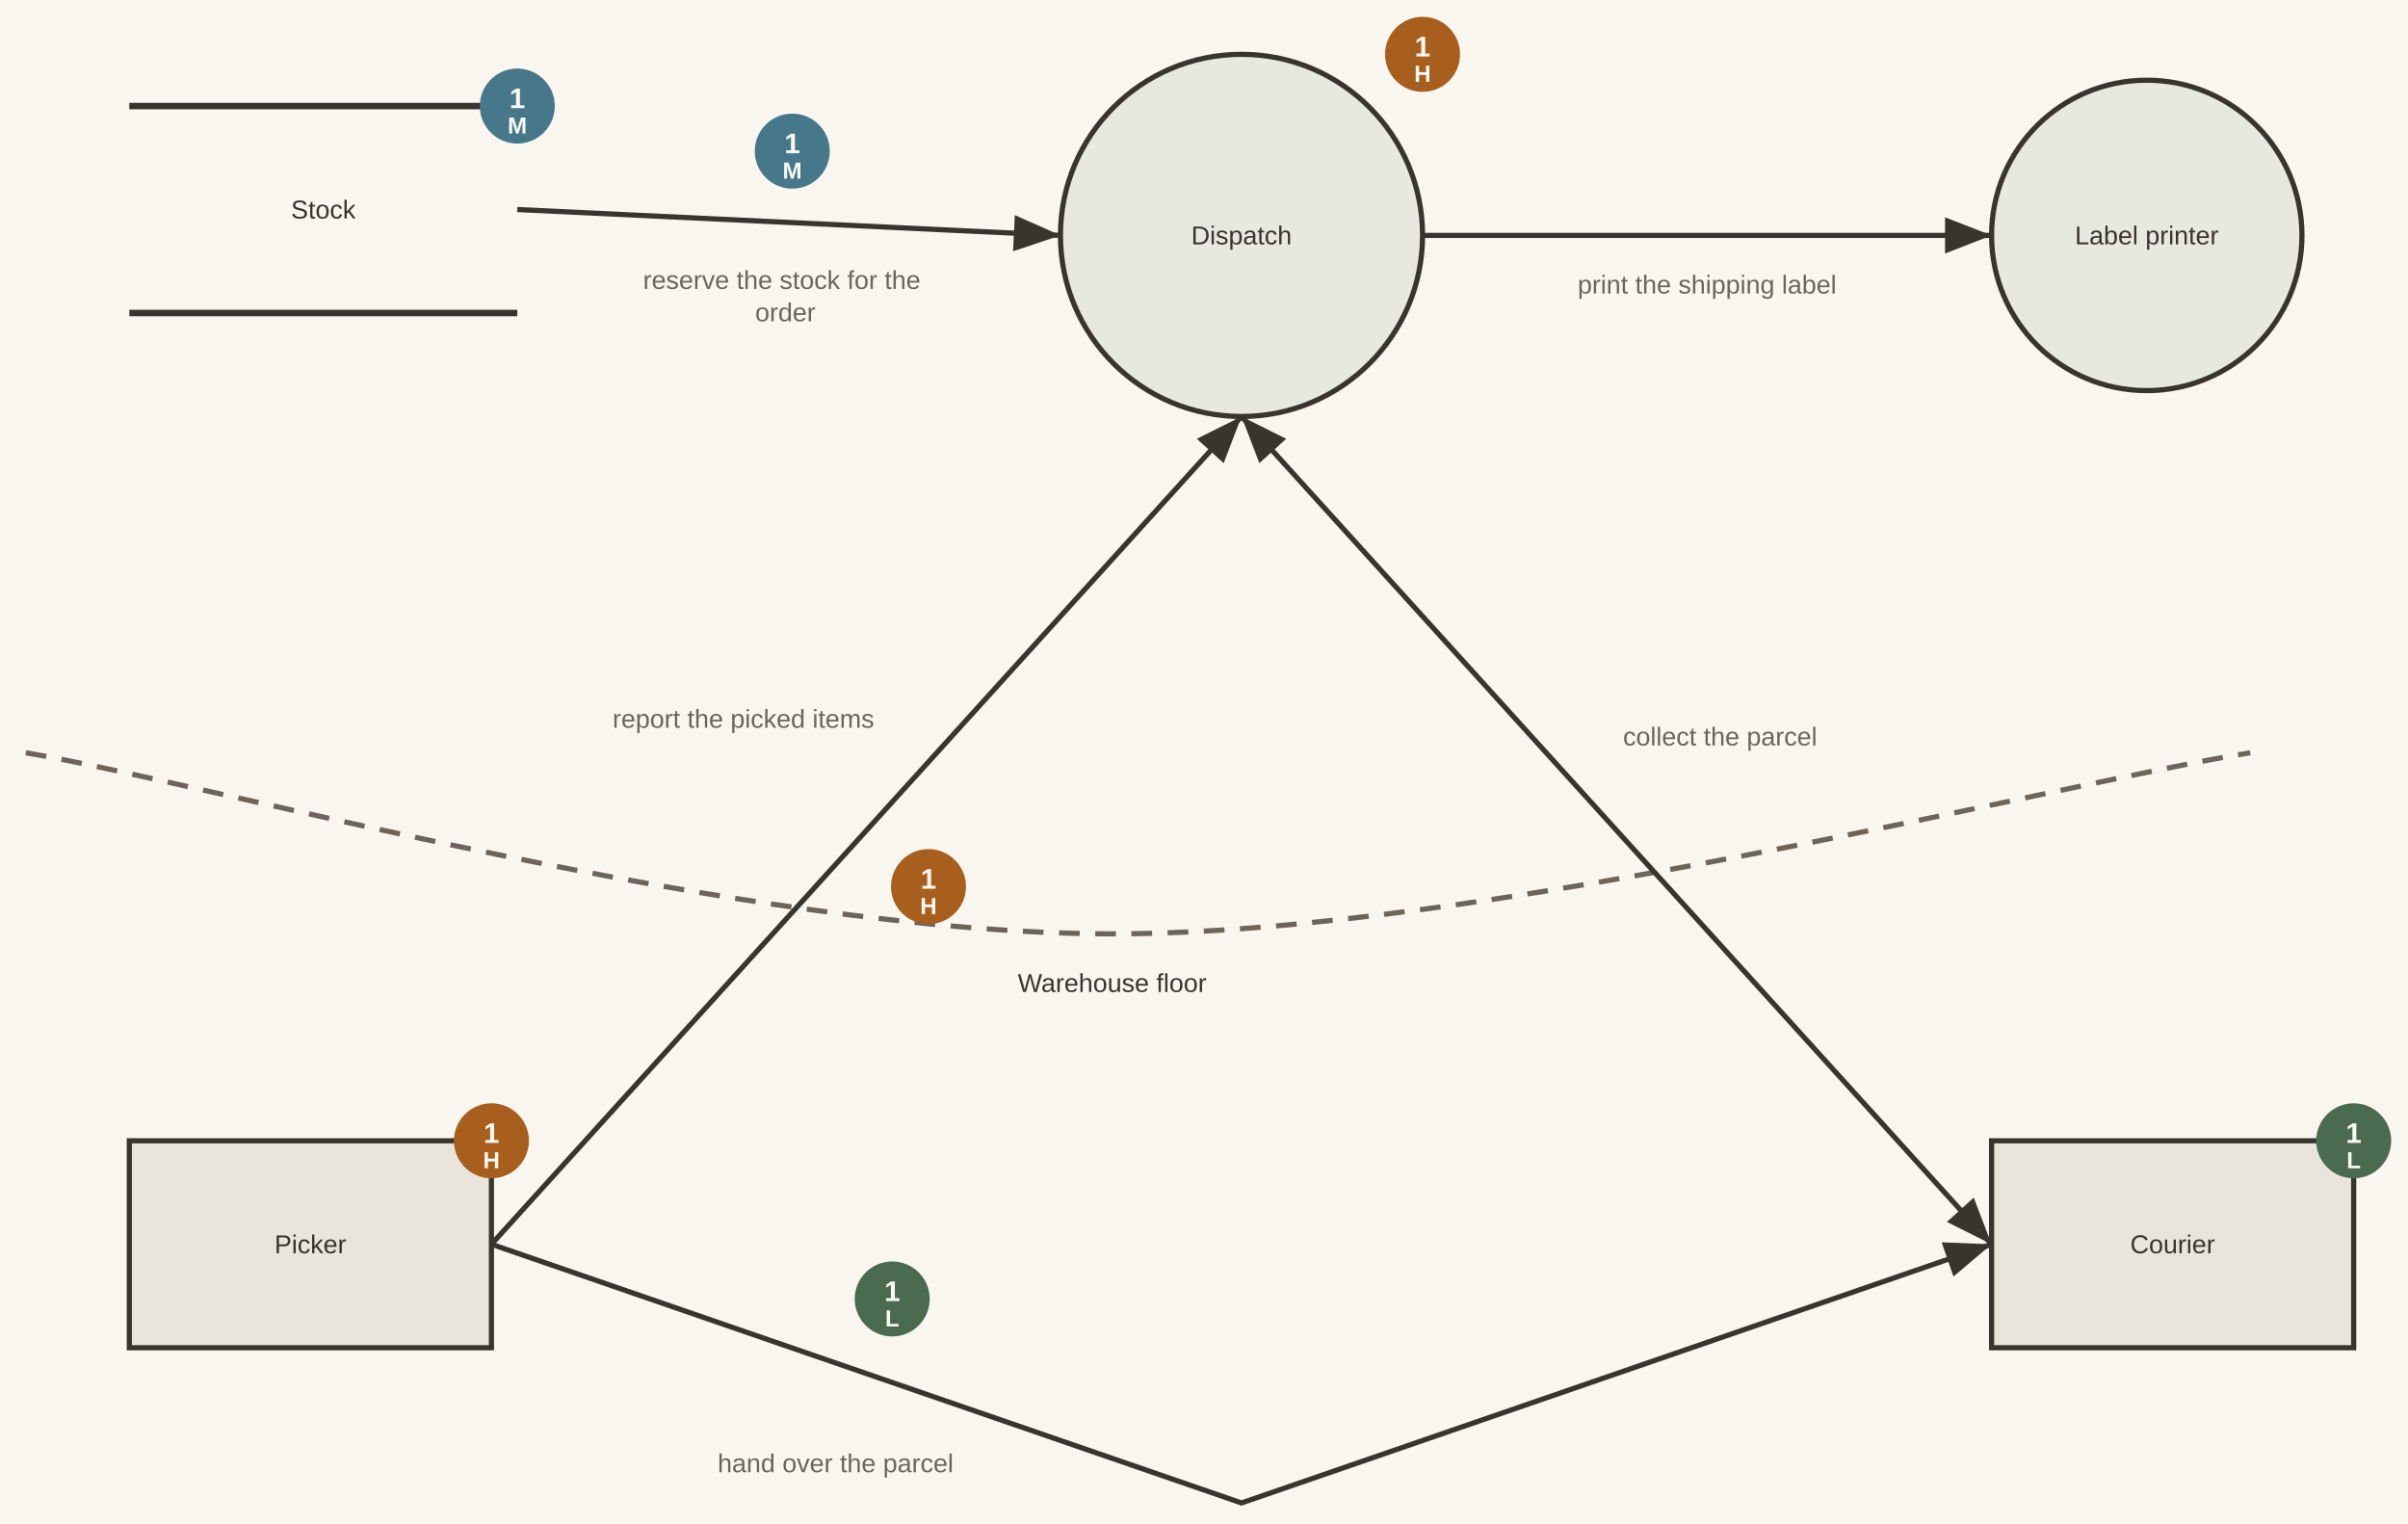
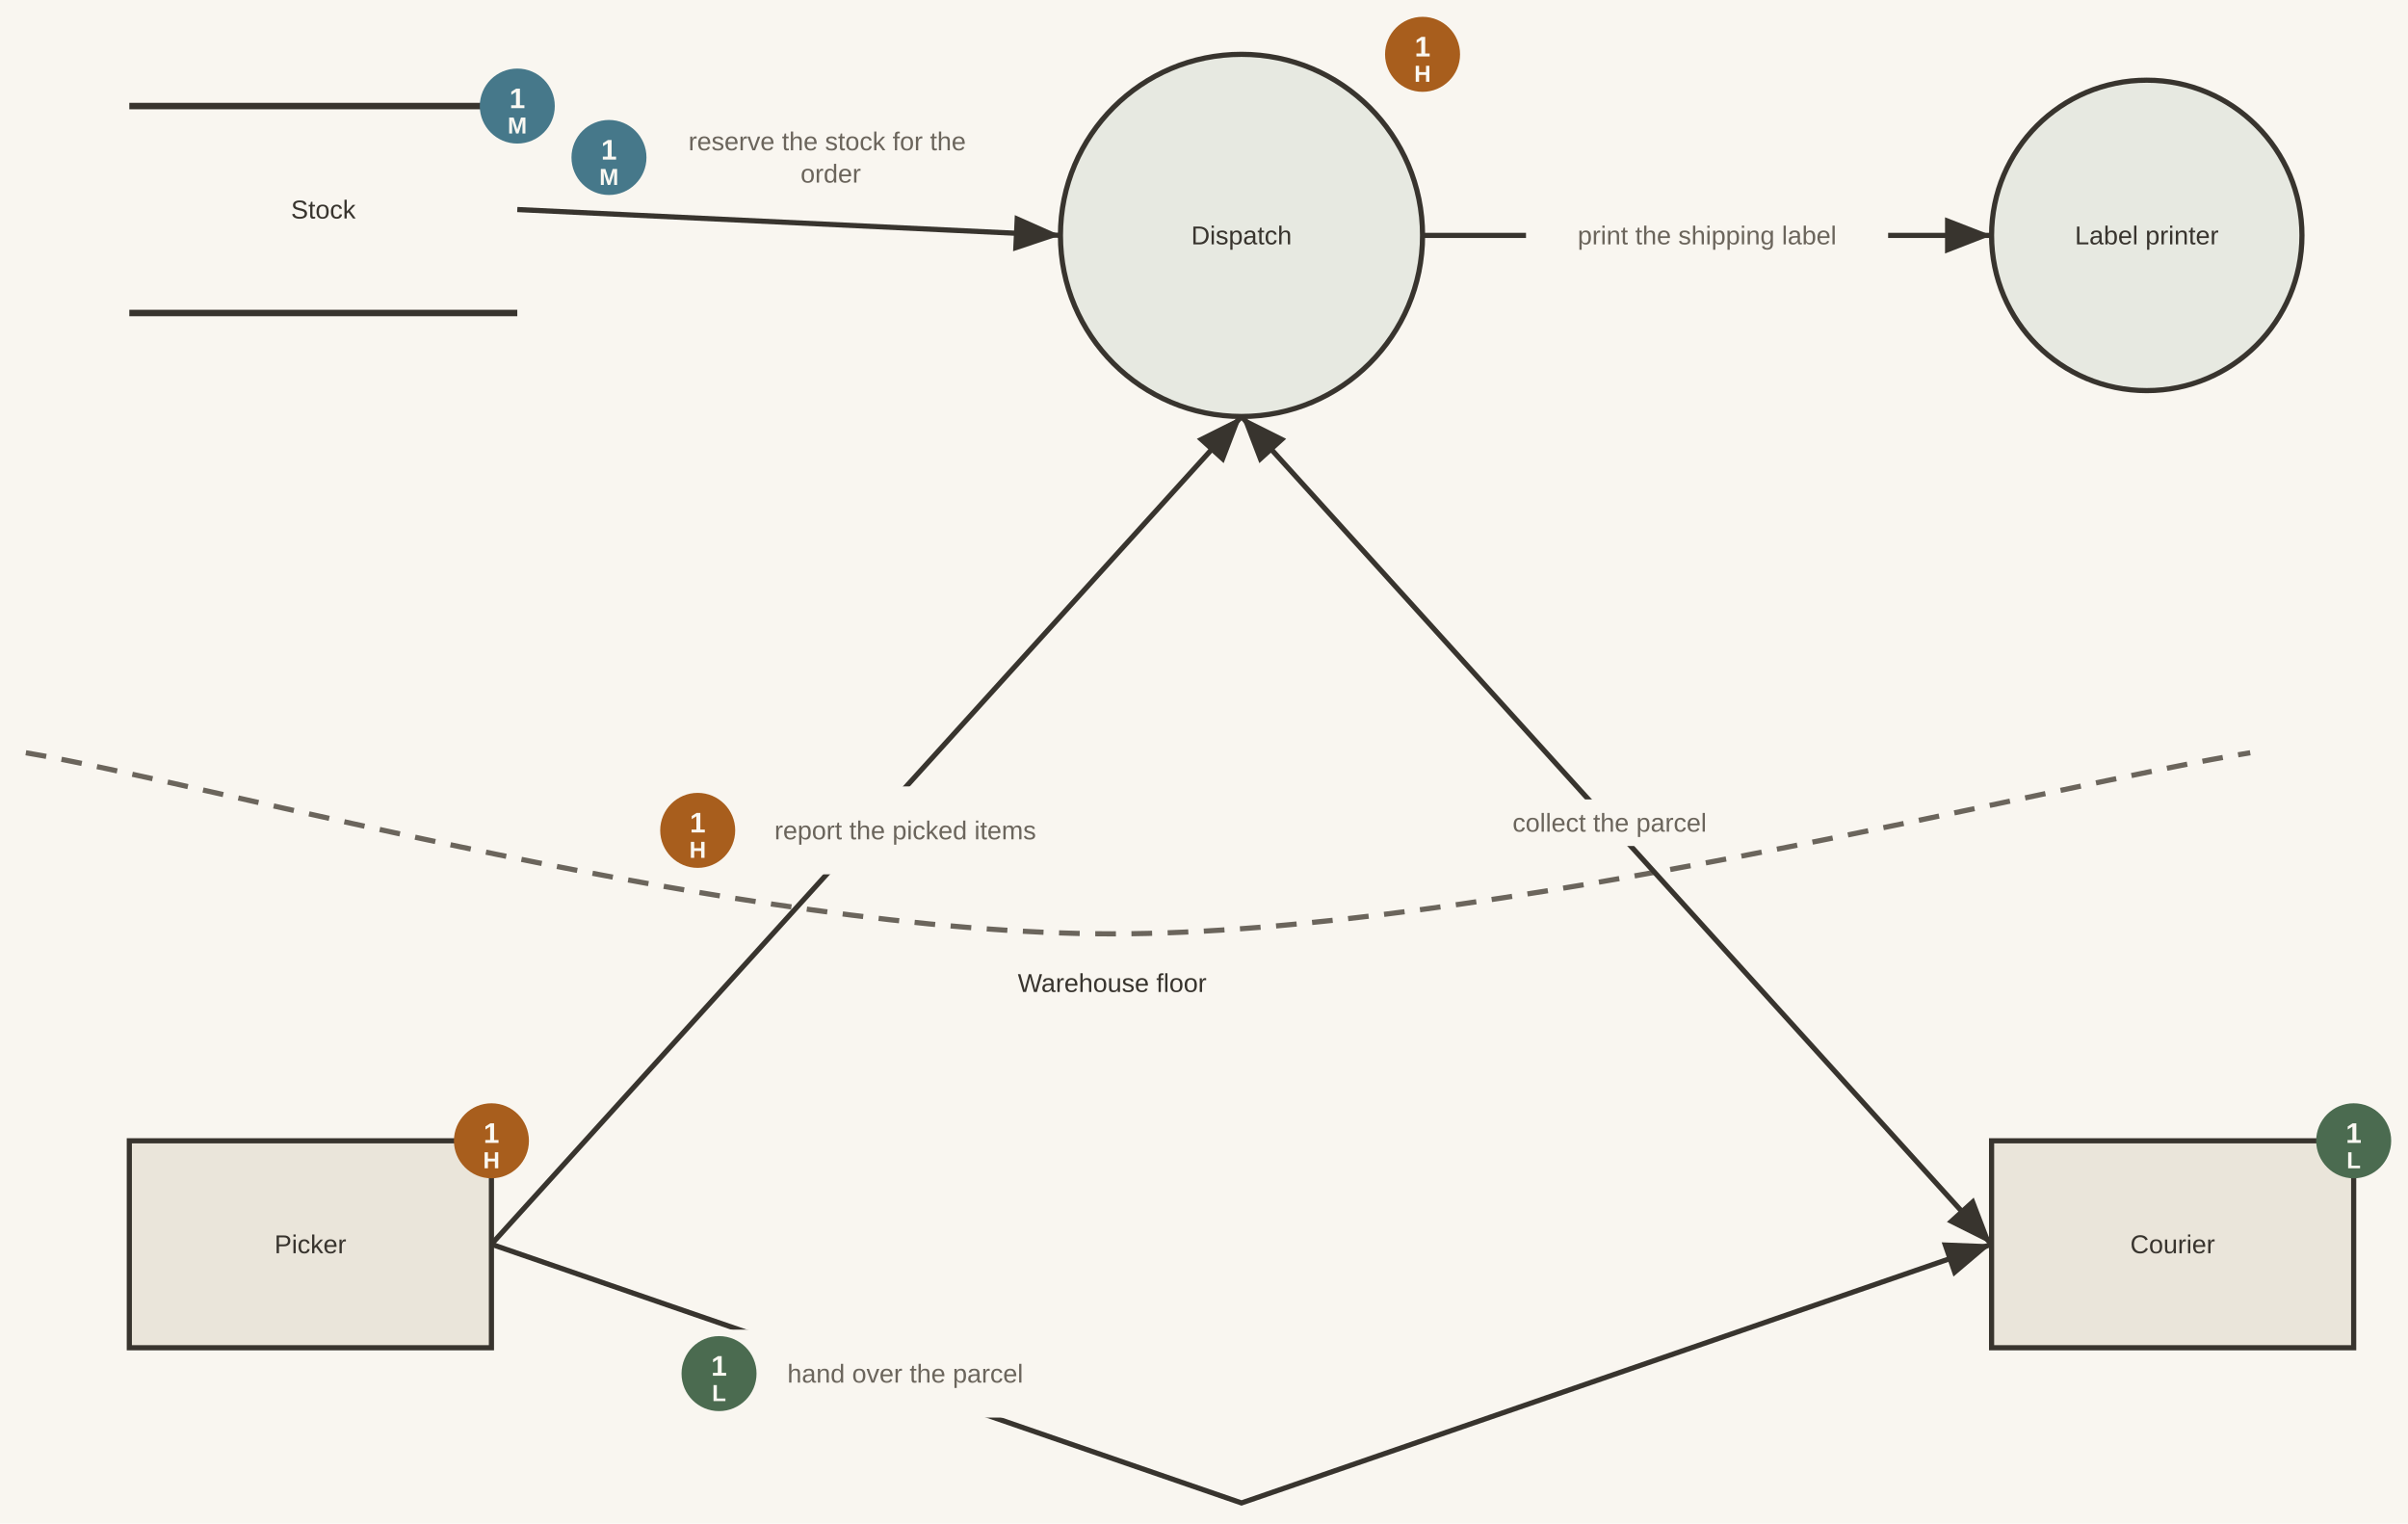
<svg xmlns="http://www.w3.org/2000/svg" viewBox="-10 39 931 589" width="931" height="589">
  <rect x="-10" y="39" width="931" height="589" fill="#F9F6F0" />
  <style>.saer-diagram-element {
  font-family: "Liberation Sans";
}
.saer-diagram-shape {
  fill: #FAF8F2;
  stroke: #38342E;
  stroke-width: 2;
}
.saer-diagram-actor {
  fill: #EAE5DA;
}
.saer-diagram-process {
  fill: #E7E9E1;
}
.saer-diagram-store {
  fill: none;
  stroke-width: 2.5;
}
.saer-diagram-boundary-box,
.saer-diagram-boundary-curve {
  fill: none;
  stroke: #6B655C;
  stroke-width: 2;
  stroke-dasharray: 8 6;
}
.saer-diagram-out-of-scope {
  opacity: 0.5;
}
.saer-diagram-out-of-scope .saer-diagram-shape {
  stroke-dasharray: 6 4;
}
.saer-diagram-label {
  fill: #38342E;
  font-size: 10px;
  font-weight: 500;
  text-anchor: middle;
  dominant-baseline: central;
}
.saer-diagram-note {
  fill: #6B655C;
  font-size: 12px;
  text-anchor: middle;
  dominant-baseline: central;
}
.saer-diagram-flow {
  fill: none;
}
.saer-diagram-flow-arrow {
  fill: #38342E;
  stroke: none;
}
.saer-diagram-flow-label {
  fill: #6B655C;
  font-size: 10px;
  text-anchor: middle;
  dominant-baseline: central;
-   paint-order: stroke;
-   stroke: #F9F6F0;
-   stroke-width: 3;
-   stroke-linejoin: round;
+ }
+ .saer-diagram-flow-backing {
+   fill: #F9F6F0;
+   stroke: none;
}
.saer-diagram-badge {
  stroke: #FAF8F2;
  stroke-width: 3;
}
.saer-diagram-badge-count {
  fill: #FAF8F2;
  stroke: none;
  font-weight: 600;
  text-anchor: middle;
  dominant-baseline: central;
}
.saer-diagram-badge-primary .saer-diagram-badge-count {
  font-size: 11px;
}
.saer-diagram-badge-secondary .saer-diagram-badge-count {
  font-size: 9px;
}
.saer-diagram-badge-mark {
  fill: #FAF8F2;
  stroke: none;
  font-size: 9px;
  font-weight: 700;
  text-anchor: middle;
  dominant-baseline: central;
}
.saer-diagram-badge-flag {
  stroke-linejoin: round;
}
.saer-diagram-tone-critical {
  fill: #C14339;
}
.saer-diagram-tone-high {
  fill: #A85E1D;
}
.saer-diagram-tone-medium {
  fill: #46788A;
}
.saer-diagram-tone-low {
  fill: #4B6B50;
}
.saer-diagram-tone-neutral {
  fill: #756E63;
}
.saer-diagram-tone-flag {
  fill: #38342E;
}

.saer-diagram-tone-low { fill: #4B6B50; stroke: #4B6B50; stroke-width: 3; }
.saer-diagram-tone-low ~ .saer-diagram-badge-count, .saer-diagram-tone-low ~ .saer-diagram-badge-mark { fill: #FAF8F2; }
.saer-diagram-tone-medium { fill: #46788A; stroke: #46788A; stroke-width: 3; }
.saer-diagram-tone-medium ~ .saer-diagram-badge-count, .saer-diagram-tone-medium ~ .saer-diagram-badge-mark { fill: #FAF8F2; }
.saer-diagram-tone-high { fill: #A85E1D; stroke: #A85E1D; stroke-width: 3; }
.saer-diagram-tone-high ~ .saer-diagram-badge-count, .saer-diagram-tone-high ~ .saer-diagram-badge-mark { fill: #FAF8F2; }
.saer-diagram-tone-critical { fill: #C14339; stroke: #C14339; stroke-width: 3; }
.saer-diagram-tone-critical ~ .saer-diagram-badge-count, .saer-diagram-tone-critical ~ .saer-diagram-badge-mark { fill: #FAF8F2; }
.saer-diagram-tone-neutral { fill: #756E63; stroke: #756E63; stroke-width: 3; }
.saer-diagram-tone-neutral ~ .saer-diagram-badge-count, .saer-diagram-tone-neutral ~ .saer-diagram-badge-mark { fill: #FAF8F2; }
.saer-diagram-tone-flag { fill: #38342E; stroke: #38342E; stroke-width: 3; }
.saer-diagram-tone-flag ~ .saer-diagram-badge-count, .saer-diagram-tone-flag ~ .saer-diagram-badge-mark { fill: #FAF8F2; }</style>
  <g transform="translate(-2, 328)">
    <g class="saer-diagram-element">
      <path class="saer-diagram-shape saer-diagram-boundary-curve" d="M 2 2 C 72 13.667 278.667 72 422 72 C 565.333 72 788.667 13.667 862 2" />
      <text class="saer-diagram-label" x="422" y="91">
        <tspan x="422" dy="0">Warehouse floor</tspan>
      </text>
    </g>
  </g>
  <g transform="translate(40, 80)">
    <g class="saer-diagram-element">
      <line class="saer-diagram-shape saer-diagram-store" x1="0" y1="0" x2="150" y2="0" />
      <line class="saer-diagram-shape saer-diagram-store" x1="0" y1="80" x2="150" y2="80" />
      <text class="saer-diagram-label" x="75" y="40">
        <tspan x="75" dy="0">Stock</tspan>
      </text>
      <g class="saer-diagram-badge" transform="translate(150, 0)">
        <g class="saer-diagram-badge-primary">
          <circle class="saer-diagram-tone-medium" r="13" />
          <text class="saer-diagram-badge-count" y="-3">1</text>
          <text class="saer-diagram-badge-mark" y="7.5">M</text>
        </g>
      </g>
    </g>
  </g>
  <g transform="translate(400, 60)">
    <g class="saer-diagram-element">
      <ellipse class="saer-diagram-shape saer-diagram-process" cx="70" cy="70" rx="70" ry="70" />
      <text class="saer-diagram-label" x="70" y="70">
        <tspan x="70" dy="0">Dispatch</tspan>
      </text>
      <g class="saer-diagram-badge" transform="translate(140, 0)">
        <g class="saer-diagram-badge-primary">
          <circle class="saer-diagram-tone-high" r="13" />
          <text class="saer-diagram-badge-count" y="-3">1</text>
          <text class="saer-diagram-badge-mark" y="7.5">H</text>
        </g>
      </g>
    </g>
  </g>
  <g transform="translate(760, 70)">
    <g class="saer-diagram-element">
      <ellipse class="saer-diagram-shape saer-diagram-process" cx="60" cy="60" rx="60" ry="60" />
      <text class="saer-diagram-label" x="60" y="60">
        <tspan x="60" dy="0">Label printer</tspan>
      </text>
    </g>
  </g>
  <g transform="translate(40, 480)">
    <g class="saer-diagram-element">
      <rect class="saer-diagram-shape saer-diagram-actor" width="140" height="80" />
      <text class="saer-diagram-label" x="70" y="40">
        <tspan x="70" dy="0">Picker</tspan>
      </text>
      <g class="saer-diagram-badge" transform="translate(140, 0)">
        <g class="saer-diagram-badge-primary">
          <circle class="saer-diagram-tone-high" r="13" />
          <text class="saer-diagram-badge-count" y="-3">1</text>
          <text class="saer-diagram-badge-mark" y="7.5">H</text>
        </g>
      </g>
    </g>
  </g>
  <g transform="translate(760, 480)">
    <g class="saer-diagram-element">
      <rect class="saer-diagram-shape saer-diagram-actor" width="140" height="80" />
      <text class="saer-diagram-label" x="70" y="40">
        <tspan x="70" dy="0">Courier</tspan>
      </text>
      <g class="saer-diagram-badge" transform="translate(140, 0)">
        <g class="saer-diagram-badge-primary">
          <circle class="saer-diagram-tone-low" r="13" />
          <text class="saer-diagram-badge-count" y="-3">1</text>
          <text class="saer-diagram-badge-mark" y="7.5">L</text>
        </g>
      </g>
    </g>
  </g>
  <g class="saer-diagram-element">
    <path class="saer-diagram-shape saer-diagram-flow" d="M 190 120 L 400 130" />
    <path class="saer-diagram-flow-arrow" d="M 400 130 L 381.687 136.136 L 382.353 122.152 Z" />
-     <text class="saer-diagram-flow-label" x="293.644" y="147.225">
-       <tspan x="293.644" dy="0">reserve the stock for the</tspan>
-       <tspan x="293.644" dy="12.5">order</tspan>
-     </text>
-     <g class="saer-diagram-badge" transform="translate(296.313, 97.428)">
+     <rect class="saer-diagram-flow-backing" x="208.446" y="82.874" width="175.5" height="34" />
+     <g class="saer-diagram-badge" transform="translate(225.446, 99.874)">
      <g class="saer-diagram-badge-primary">
        <circle class="saer-diagram-tone-medium" r="13" />
        <text class="saer-diagram-badge-count" y="-3">1</text>
        <text class="saer-diagram-badge-mark" y="7.5">M</text>
      </g>
    </g>
+     <text class="saer-diagram-flow-label" x="311.196" y="93.624">
+       <tspan x="311.196" dy="0">reserve the stock for the</tspan>
+       <tspan x="311.196" dy="12.5">order</tspan>
+     </text>
  </g>
  <g class="saer-diagram-element">
    <path class="saer-diagram-shape saer-diagram-flow" d="M 180 520 L 470 200" />
    <path class="saer-diagram-flow-arrow" d="M 470 200 L 463.1 218.038 L 452.726 208.637 Z" />
-     <text class="saer-diagram-flow-label" x="277.41" y="316.872">
-       <tspan x="277.41" dy="0">report the picked items</tspan>
-     </text>
-     <g class="saer-diagram-badge" transform="translate(348.98, 381.732)">
+     <rect class="saer-diagram-flow-backing" x="242.75" y="343" width="164.5" height="34" />
+     <g class="saer-diagram-badge" transform="translate(259.75, 360)">
      <g class="saer-diagram-badge-primary">
        <circle class="saer-diagram-tone-high" r="13" />
        <text class="saer-diagram-badge-count" y="-3">1</text>
        <text class="saer-diagram-badge-mark" y="7.5">H</text>
      </g>
    </g>
+     <text class="saer-diagram-flow-label" x="340" y="360">
+       <tspan x="340" dy="0">report the picked items</tspan>
+     </text>
  </g>
  <g class="saer-diagram-element">
    <path class="saer-diagram-shape saer-diagram-flow" d="M 760 520 L 470 200" />
    <path class="saer-diagram-flow-arrow" d="M 470 200 L 487.274 208.637 L 476.9 218.038 Z" />
    <path class="saer-diagram-flow-arrow" d="M 760 520 L 742.726 511.363 L 753.1 501.962 Z" />
-     <text class="saer-diagram-flow-label" x="655.04" y="323.713">
-       <tspan x="655.04" dy="0">collect the parcel</tspan>
+     <rect class="saer-diagram-flow-backing" x="558.814" y="348.036" width="107" height="18" />
+     <text class="saer-diagram-flow-label" x="612.314" y="357.036">
+       <tspan x="612.314" dy="0">collect the parcel</tspan>
    </text>
  </g>
  <g class="saer-diagram-element">
    <path class="saer-diagram-shape saer-diagram-flow" d="M 540 130 L 760 130" />
    <path class="saer-diagram-flow-arrow" d="M 760 130 L 742 137 L 742 123 Z" />
-     <text class="saer-diagram-flow-label" x="650" y="149">
+     <rect class="saer-diagram-flow-backing" x="580" y="121" width="140" height="18" />
+     <text class="saer-diagram-flow-label" x="650" y="130">
      <tspan x="650" dy="0">print the shipping label</tspan>
    </text>
  </g>
  <g class="saer-diagram-element">
    <path class="saer-diagram-shape saer-diagram-flow" d="M 180 520 L 470 620 L 760 520" />
    <path class="saer-diagram-flow-arrow" d="M 760 520 L 745.265 532.485 L 740.701 519.25 Z" />
-     <text class="saer-diagram-flow-label" x="313.05" y="604.654">
-       <tspan x="313.05" dy="0">hand over the parcel</tspan>
-     </text>
-     <g class="saer-diagram-badge" transform="translate(334.952, 541.14)">
+     <rect class="saer-diagram-flow-backing" x="251" y="553" width="148" height="34" />
+     <g class="saer-diagram-badge" transform="translate(268, 570)">
      <g class="saer-diagram-badge-primary">
        <circle class="saer-diagram-tone-low" r="13" />
        <text class="saer-diagram-badge-count" y="-3">1</text>
        <text class="saer-diagram-badge-mark" y="7.5">L</text>
      </g>
    </g>
+     <text class="saer-diagram-flow-label" x="340" y="570">
+       <tspan x="340" dy="0">hand over the parcel</tspan>
+     </text>
  </g>
</svg>
